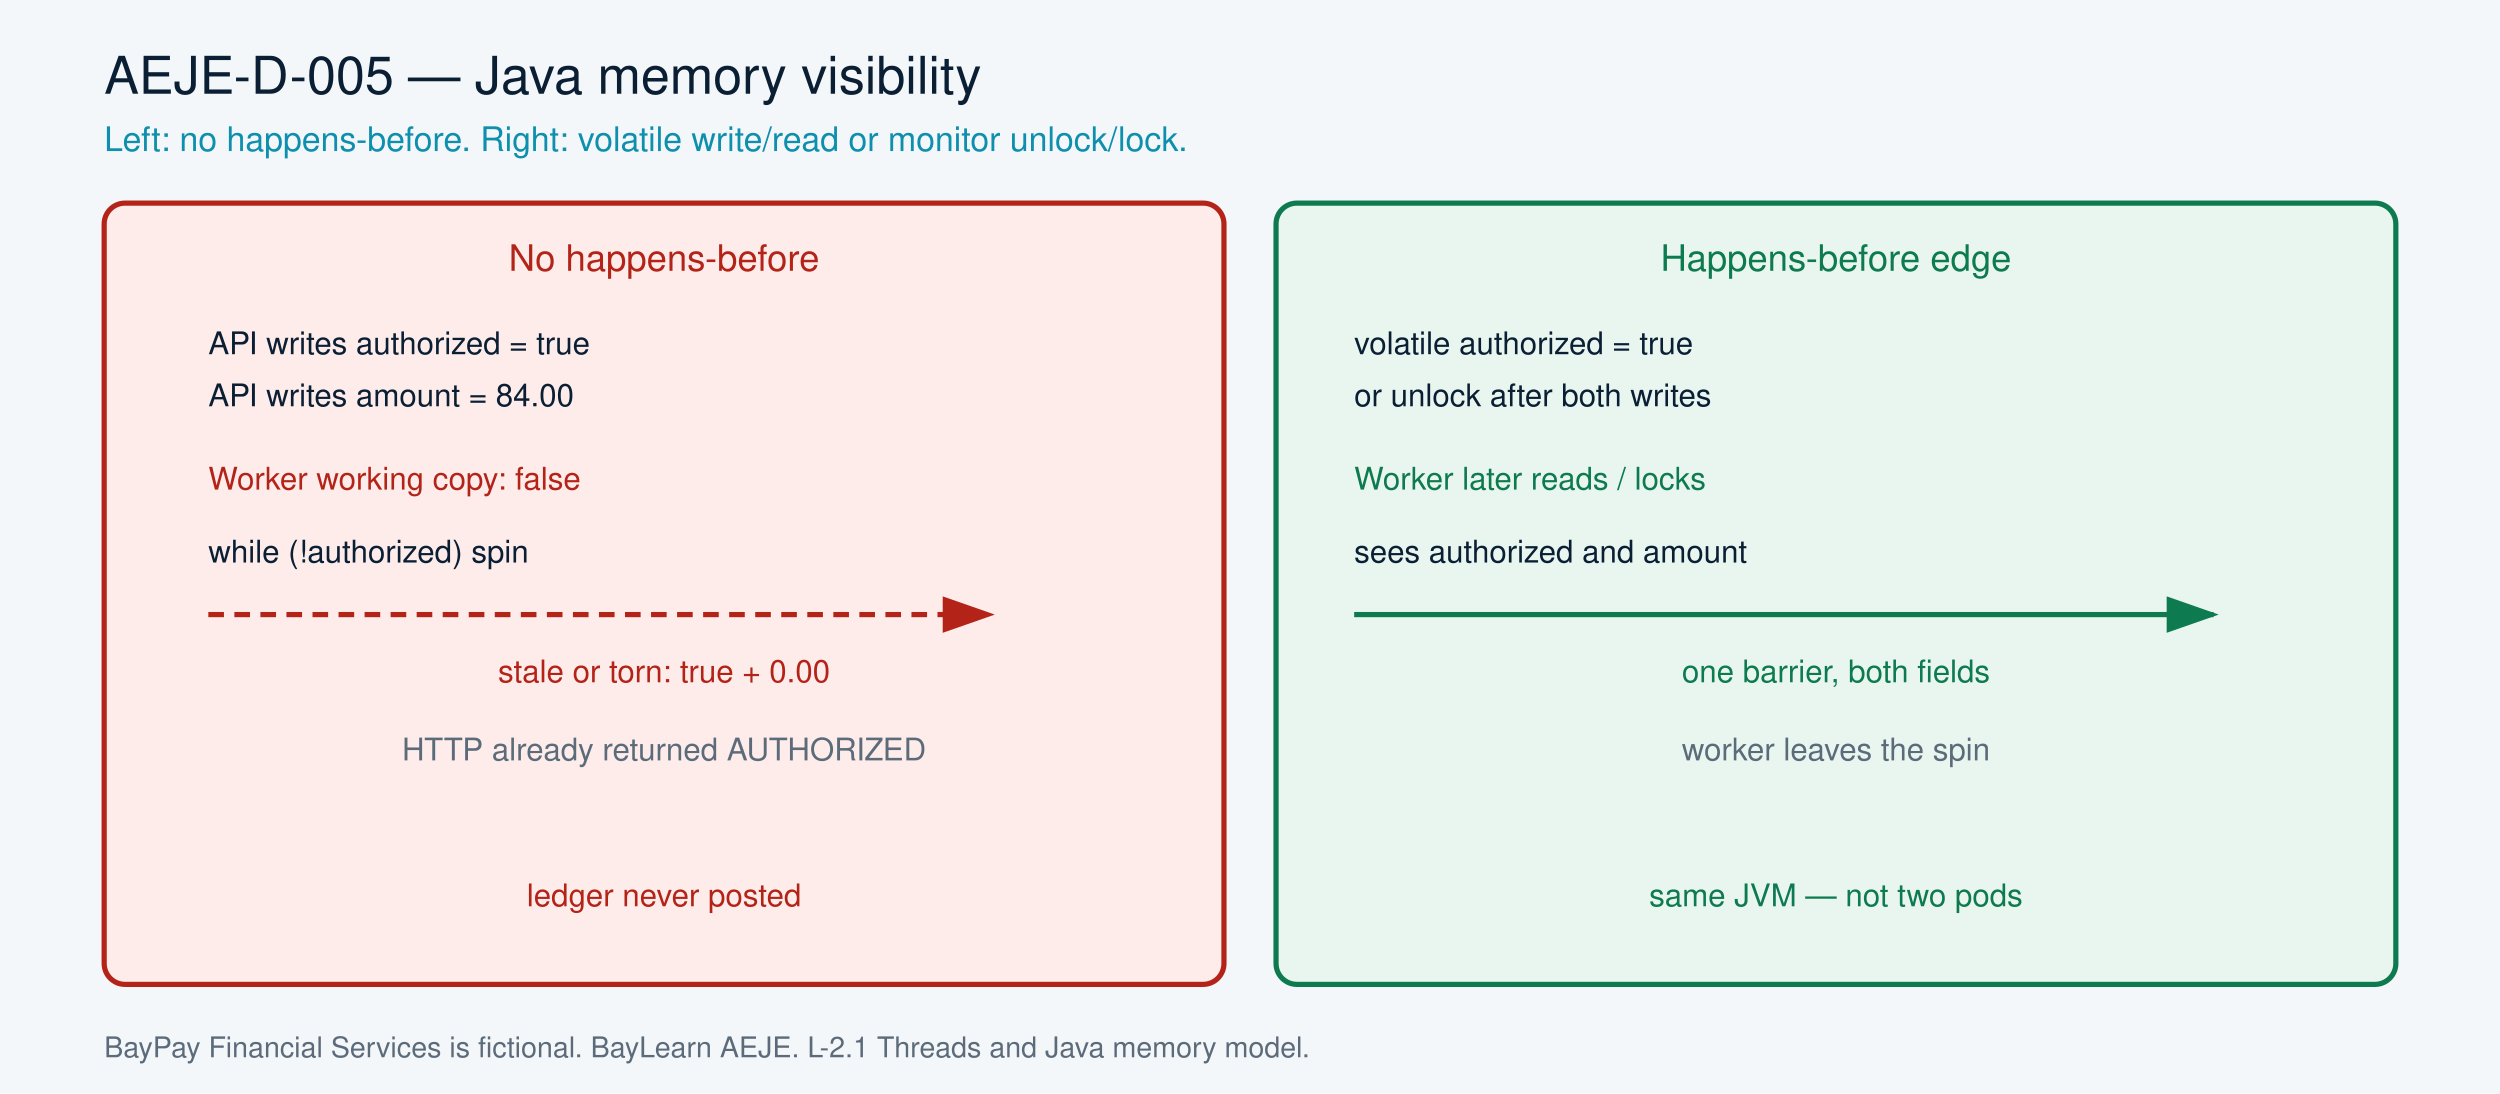
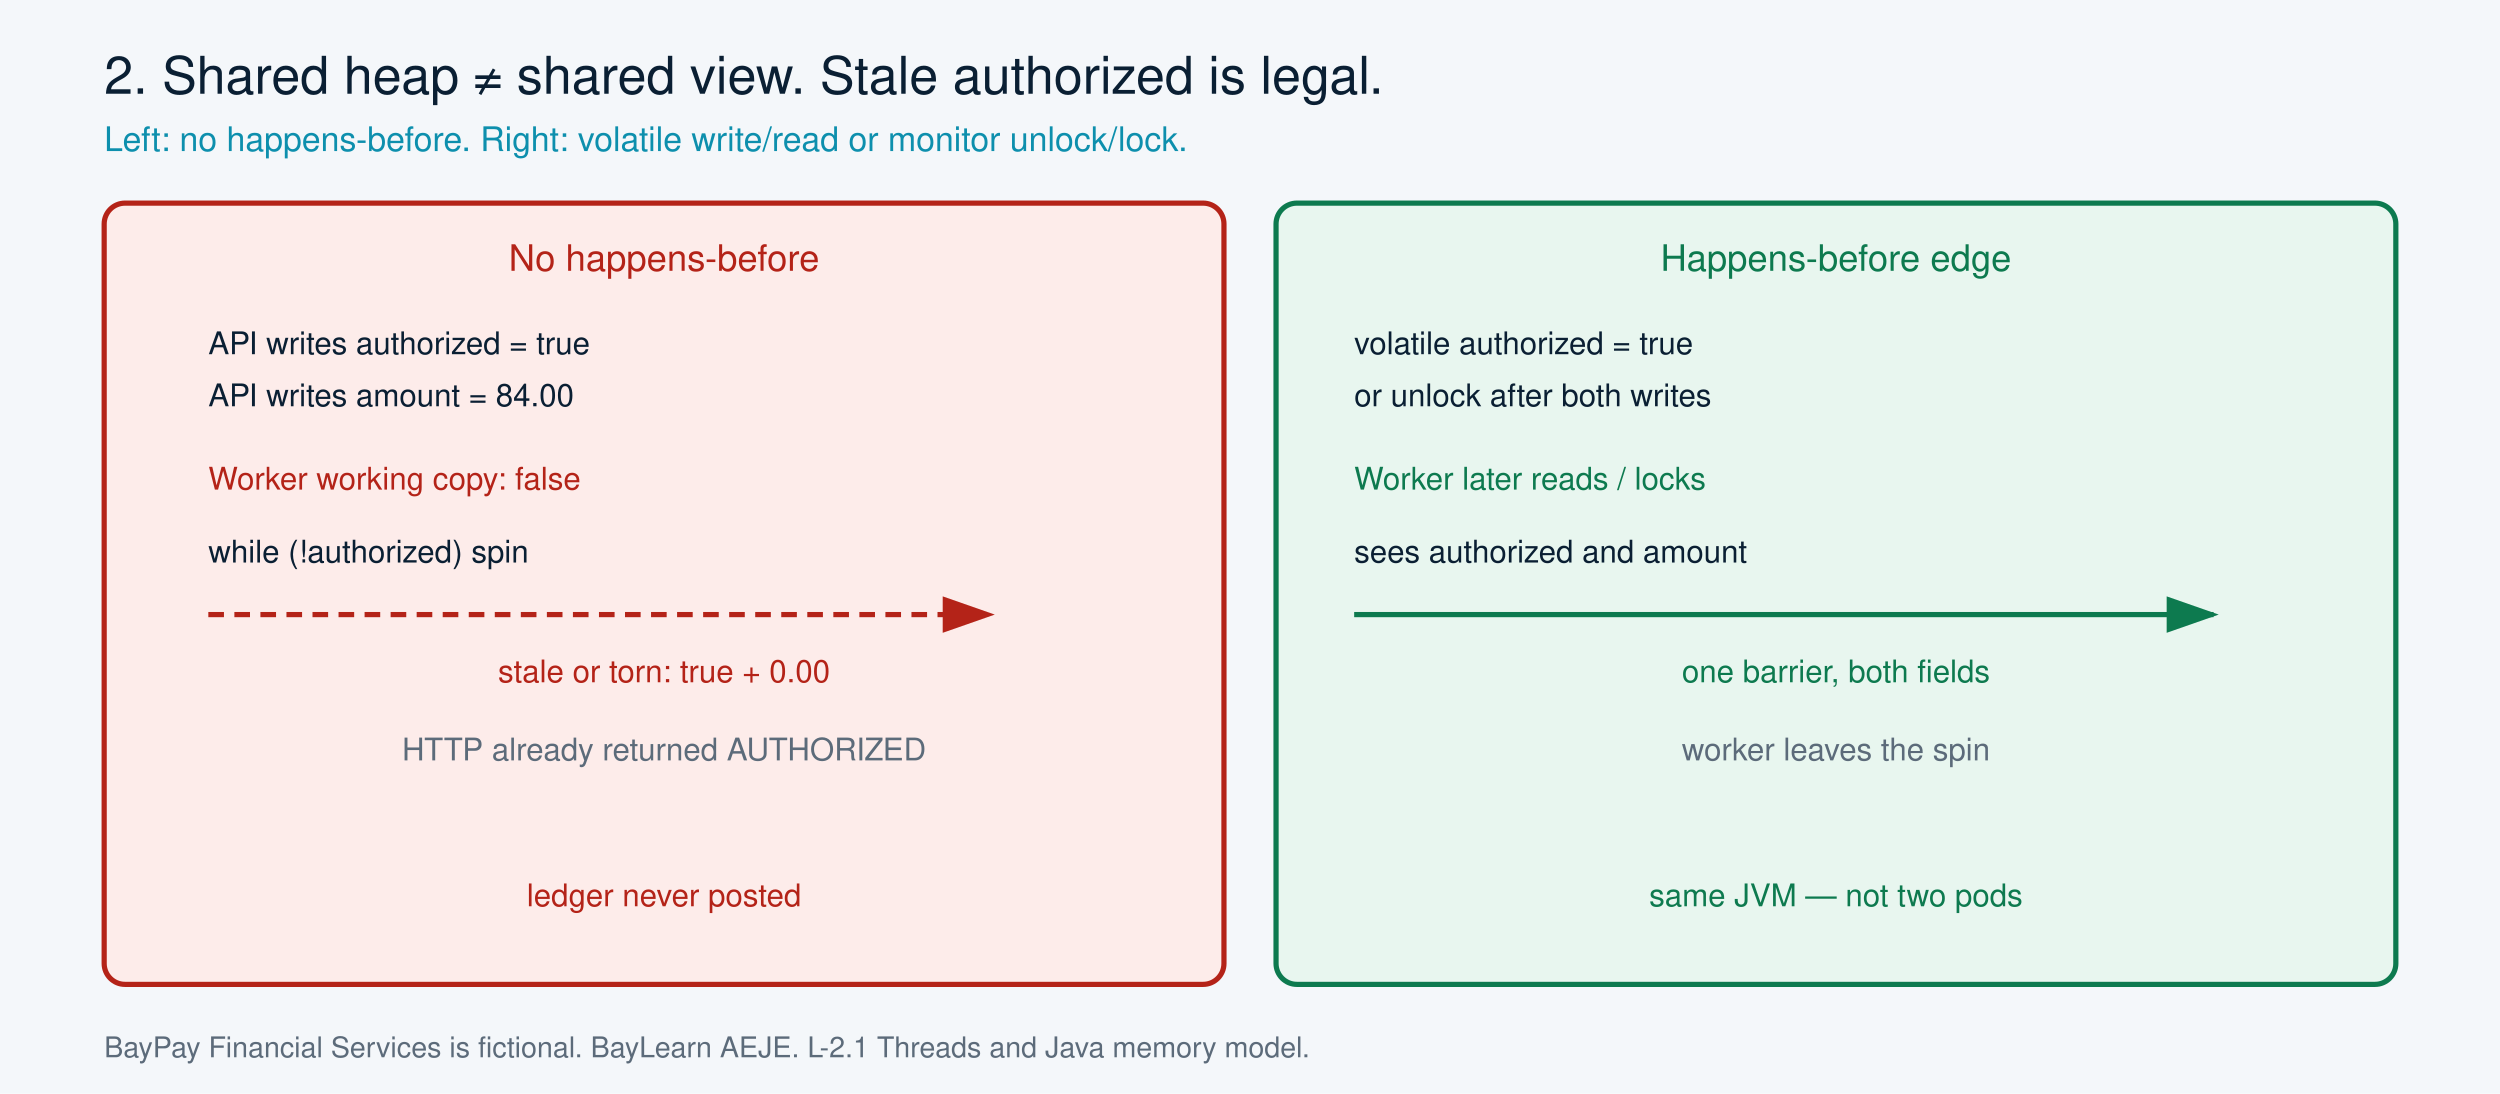
<svg xmlns="http://www.w3.org/2000/svg" width="960" height="420" viewBox="0 0 960 420" role="img" aria-labelledby="t d">
  <defs>
    <marker id="arrow" markerWidth="10" markerHeight="7" refX="9" refY="3.5" orient="auto">
      <polygon points="0 0, 10 3.5, 0 7" fill="#0a1f33" />
    </marker>
    <marker id="arrowRed" markerWidth="10" markerHeight="7" refX="9" refY="3.5" orient="auto">
      <polygon points="0 0, 10 3.5, 0 7" fill="#b42318" />
    </marker>
    <marker id="arrowOk" markerWidth="10" markerHeight="7" refX="9" refY="3.5" orient="auto">
      <polygon points="0 0, 10 3.5, 0 7" fill="#0d7a4f" />
    </marker>
  </defs>
  <rect width="100%" height="100%" fill="#f4f7fa" />
-   <text id="t" x="40" y="36" font-family="Helvetica, Arial, sans-serif" font-size="20" fill="#0a1f33">AEJE-D-005 — Java memory visibility</text>
+   <text id="t" x="40" y="36" font-family="Helvetica, Arial, sans-serif" font-size="20" fill="#0a1f33">2. Shared heap ≠ shared view. Stale authorized is legal.</text>
  <text x="40" y="58" font-family="Helvetica, Arial, sans-serif" font-size="13" fill="#0d8fad">Left: no happens-before. Right: volatile write/read or monitor unlock/lock.</text>
  <rect x="40" y="78" width="430" height="300" rx="8" fill="#fdecea" stroke="#b42318" stroke-width="2" />
  <rect x="490" y="78" width="430" height="300" rx="8" fill="#e8f6ef" stroke="#0d7a4f" stroke-width="2" />
  <text x="255" y="104" text-anchor="middle" font-family="Helvetica, Arial, sans-serif" font-size="14" fill="#b42318">No happens-before</text>
  <text x="80" y="136" font-family="Helvetica, Arial, sans-serif" font-size="12" fill="#0a1f33">API writes authorized = true</text>
  <text x="80" y="156" font-family="Helvetica, Arial, sans-serif" font-size="12" fill="#0a1f33">API writes amount = 84.00</text>
  <text x="80" y="188" font-family="Helvetica, Arial, sans-serif" font-size="12" fill="#b42318">Worker working copy: false</text>
  <text x="80" y="216" font-family="Helvetica, Arial, sans-serif" font-size="12" fill="#0a1f33">while (!authorized) spin</text>
  <line x1="80" y1="236" x2="380" y2="236" stroke="#b42318" stroke-width="2" stroke-dasharray="6 4" marker-end="url(#arrowRed)" />
  <text x="255" y="262" text-anchor="middle" font-family="Helvetica, Arial, sans-serif" font-size="12" fill="#b42318">stale or torn: true + 0.00</text>
  <text x="255" y="292" text-anchor="middle" font-family="Helvetica, Arial, sans-serif" font-size="12" fill="#5c6b7a">HTTP already returned AUTHORIZED</text>
  <text x="255" y="348" text-anchor="middle" font-family="Helvetica, Arial, sans-serif" font-size="12" fill="#b42318">ledger never posted</text>
  <text x="705" y="104" text-anchor="middle" font-family="Helvetica, Arial, sans-serif" font-size="14" fill="#0d7a4f">Happens-before edge</text>
  <text x="520" y="136" font-family="Helvetica, Arial, sans-serif" font-size="12" fill="#0a1f33">volatile authorized = true</text>
  <text x="520" y="156" font-family="Helvetica, Arial, sans-serif" font-size="12" fill="#0a1f33">or unlock after both writes</text>
  <text x="520" y="188" font-family="Helvetica, Arial, sans-serif" font-size="12" fill="#0d7a4f">Worker later reads / locks</text>
  <text x="520" y="216" font-family="Helvetica, Arial, sans-serif" font-size="12" fill="#0a1f33">sees authorized and amount</text>
  <line x1="520" y1="236" x2="850" y2="236" stroke="#0d7a4f" stroke-width="2" marker-end="url(#arrowOk)" />
  <text x="705" y="262" text-anchor="middle" font-family="Helvetica, Arial, sans-serif" font-size="12" fill="#0d7a4f">one barrier, both fields</text>
  <text x="705" y="292" text-anchor="middle" font-family="Helvetica, Arial, sans-serif" font-size="12" fill="#5c6b7a">worker leaves the spin</text>
  <text x="705" y="348" text-anchor="middle" font-family="Helvetica, Arial, sans-serif" font-size="12" fill="#0d7a4f">same JVM — not two pods</text>
  <text x="40" y="406" font-family="Helvetica, Arial, sans-serif" font-size="11" fill="#5c6b7a">BayPay Financial Services is fictional. BayLearn AEJE. L-2.1 Threads and Java memory model.</text>
</svg>
